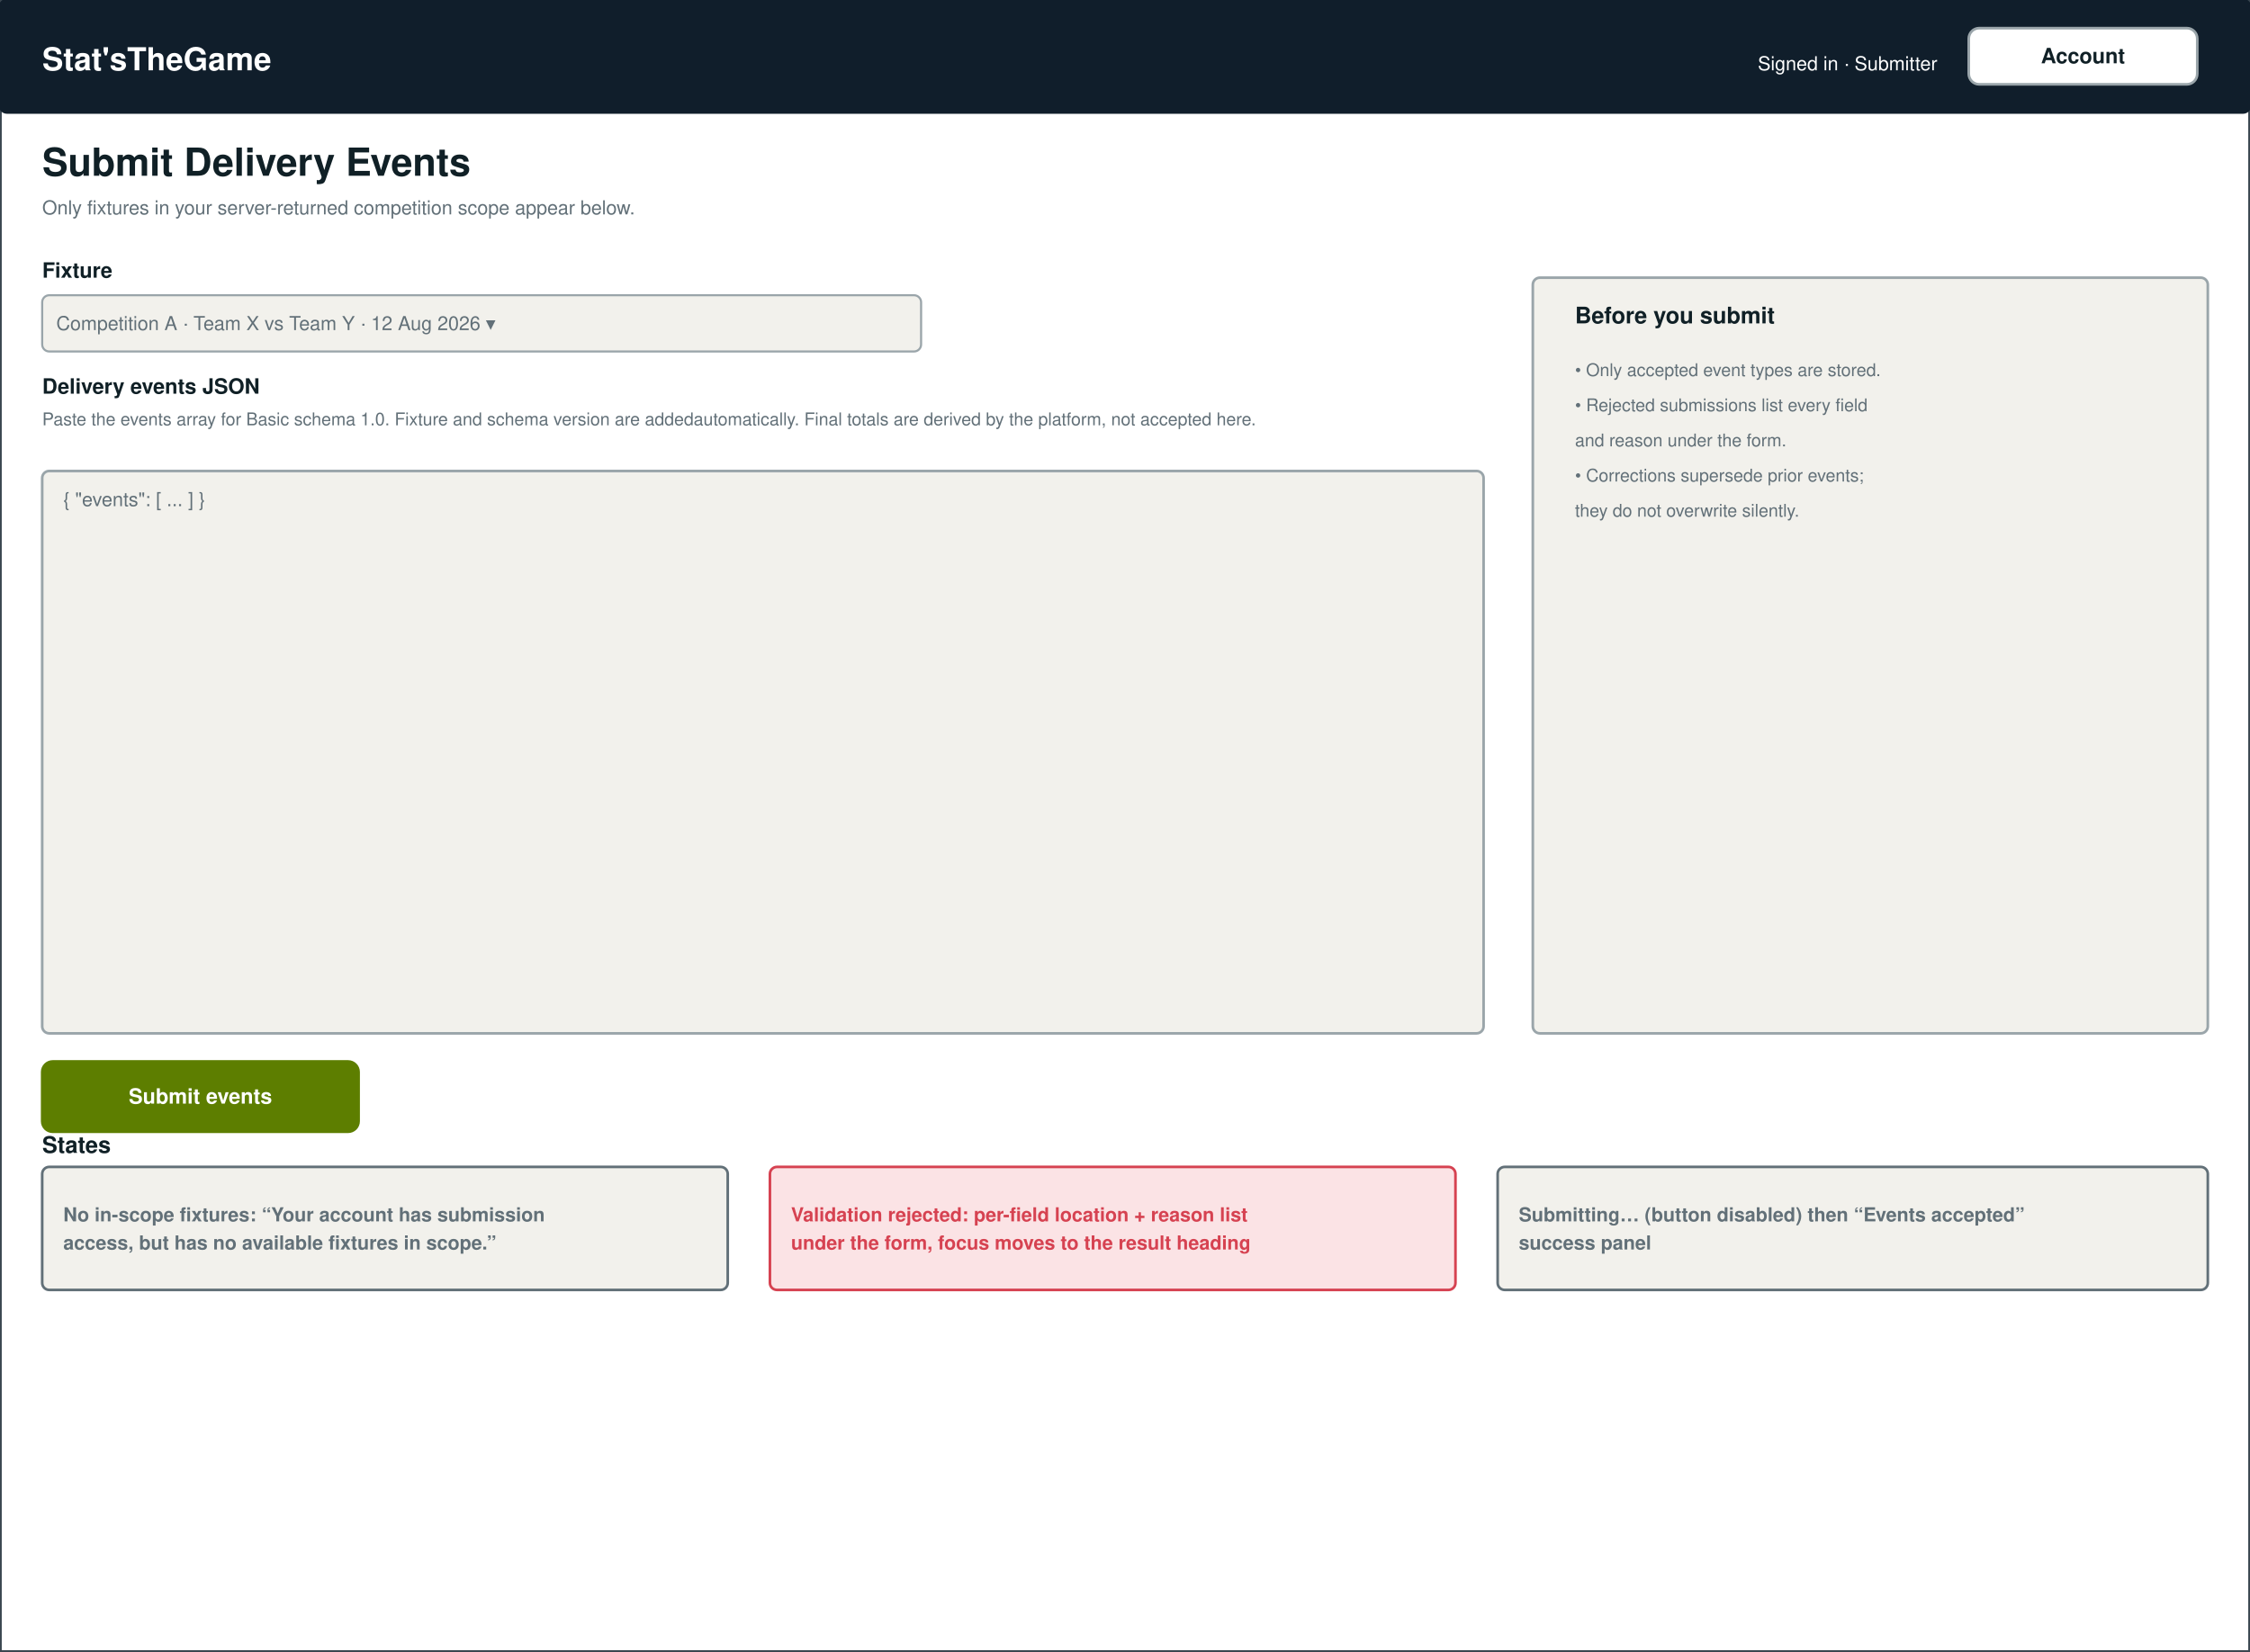
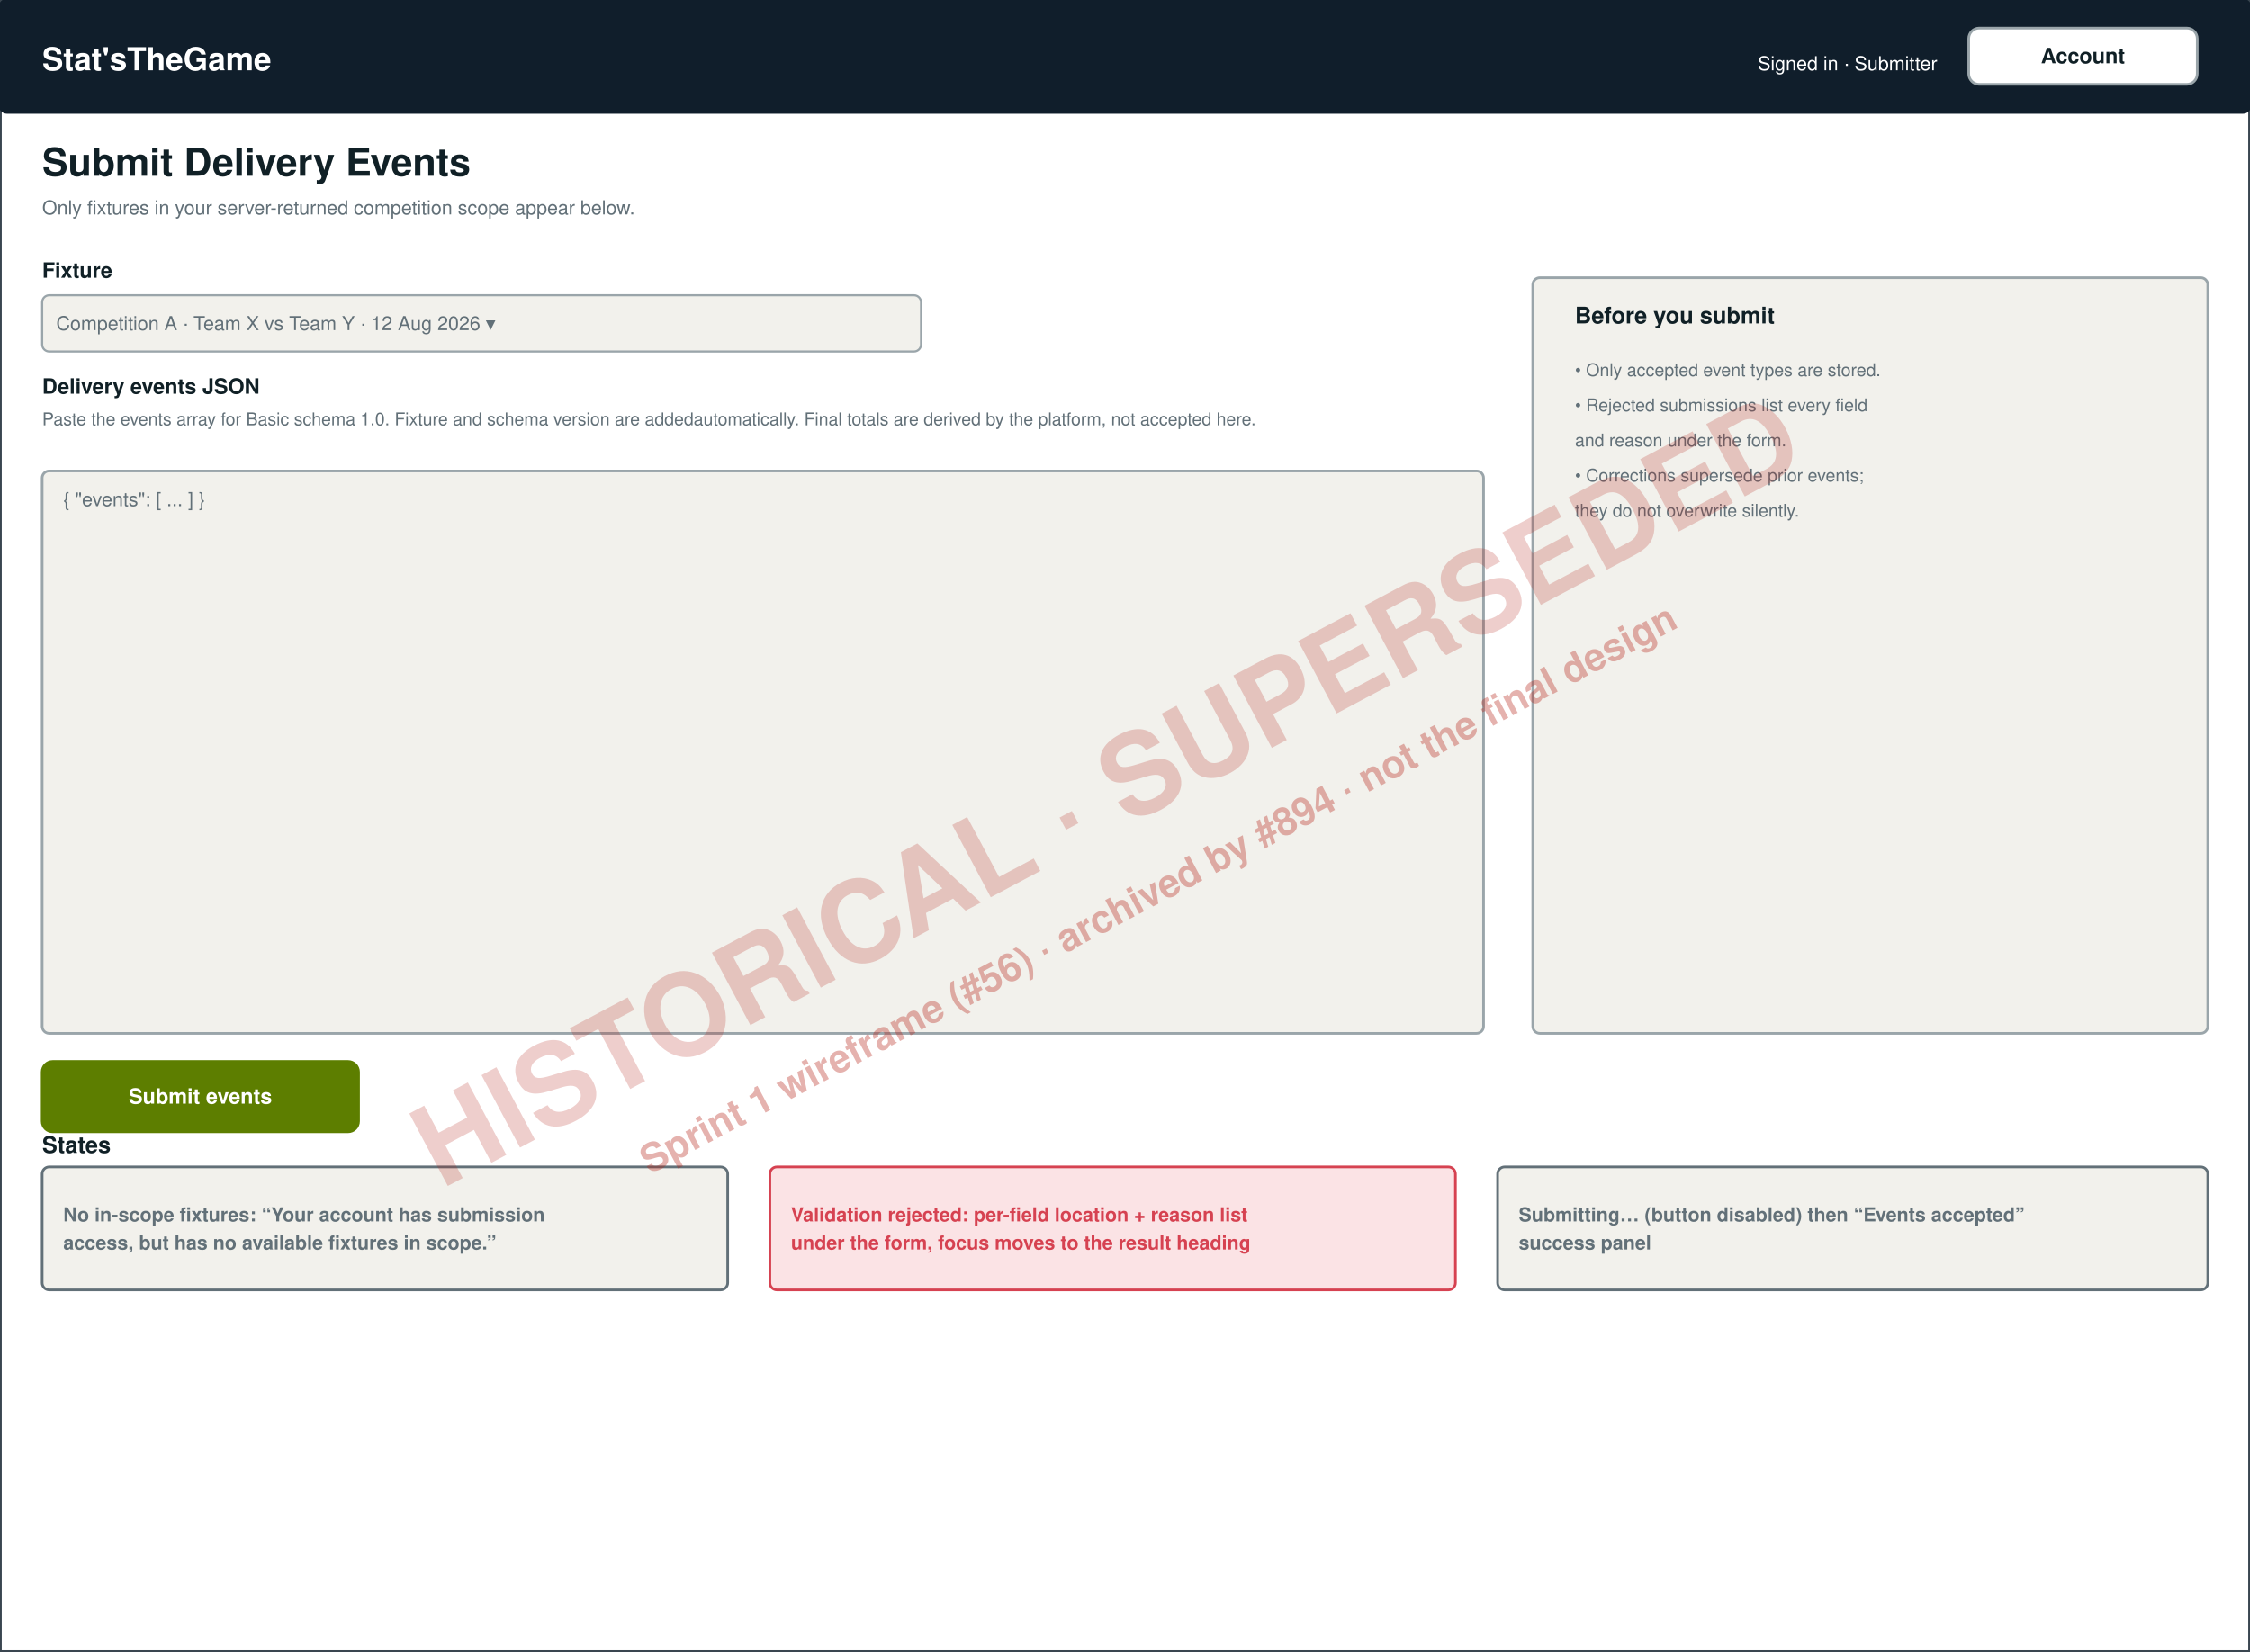
<svg xmlns="http://www.w3.org/2000/svg" viewBox="0 0 1280 940" font-family="Helvetica, Arial, sans-serif">
  <rect x="0" y="0" width="1280" height="940" fill="#FFFFFF" stroke="#3A4650" stroke-width="2" />
  <rect x="0" y="0" width="1280" height="64" rx="4" fill="#101E2B" stroke="#101E2B" stroke-width="1.5" />
  <text x="24" y="40" font-size="18" font-weight="bold" font-style="normal" fill="#FFFFFF" text-anchor="start">Stat'sTheGame</text>
  <text x="1000" y="40" font-size="11" font-weight="normal" font-style="normal" fill="#FFFFFF" text-anchor="start">Signed in · Submitter</text>
  <rect x="1120" y="16" width="130" height="32" rx="6" fill="#FFFFFF" stroke="#9AA5AA" stroke-width="1.5" />
  <text x="1185.0" y="36.0" font-size="12" font-weight="bold" font-style="normal" fill="#102026" text-anchor="middle">Account</text>
  <text x="24" y="100" font-size="22" font-weight="bold" font-style="normal" fill="#102026" text-anchor="start">Submit Delivery Events</text>
  <text x="24" y="122" font-size="11" font-weight="normal" font-style="normal" fill="#627078" text-anchor="start">Only fixtures in your server-returned competition scope appear below.</text>
  <text x="24" y="158" font-size="12" font-weight="bold" font-style="normal" fill="#102026" text-anchor="start">Fixture</text>
  <rect x="24" y="168" width="500" height="32" rx="4" fill="#F2F1EC" stroke="#9AA5AA" stroke-width="1.2" />
  <text x="32" y="187.85" font-size="11" font-weight="normal" font-style="normal" fill="#627078" text-anchor="start">Competition A · Team X vs Team Y · 12 Aug 2026 ▾</text>
  <text x="24" y="224" font-size="12" font-weight="bold" font-style="normal" fill="#102026" text-anchor="start">Delivery events JSON</text>
  <text x="24" y="242" font-size="10" font-weight="normal" font-style="normal" fill="#627078" text-anchor="start">Paste the events array for Basic schema 1.0. Fixture and schema version are added
automatically. Final totals are derived by the platform, not accepted here.</text>
  <rect x="24" y="268" width="820" height="320" rx="4" fill="#F2F1EC" stroke="#9AA5AA" stroke-width="1.5" />
  <text x="36" y="288" font-size="11" font-weight="normal" font-style="normal" fill="#627078" text-anchor="start">{ "events": [ ... ] }</text>
  <rect x="24" y="604" width="180" height="40" rx="6" fill="#5D7E00" stroke="#5D7E00" stroke-width="1.5" />
  <text x="114.0" y="628.0" font-size="12" font-weight="bold" font-style="normal" fill="#FFFFFF" text-anchor="middle">Submit events</text>
  <rect x="872" y="158" width="384" height="430" rx="4" fill="#F2F1EC" stroke="#9AA5AA" stroke-width="1.5" />
  <text x="896" y="184" font-size="13" font-weight="bold" font-style="normal" fill="#102026" text-anchor="start">Before you submit</text>
  <text x="896" y="214" font-size="10" font-weight="normal" font-style="normal" fill="#627078" text-anchor="start">• Only accepted event types are stored.</text>
  <text x="896" y="234" font-size="10" font-weight="normal" font-style="normal" fill="#627078" text-anchor="start">• Rejected submissions list every field</text>
  <text x="896" y="254" font-size="10" font-weight="normal" font-style="normal" fill="#627078" text-anchor="start">  and reason under the form.</text>
  <text x="896" y="274" font-size="10" font-weight="normal" font-style="normal" fill="#627078" text-anchor="start">• Corrections supersede prior events;</text>
  <text x="896" y="294" font-size="10" font-weight="normal" font-style="normal" fill="#627078" text-anchor="start">  they do not overwrite silently.</text>
  <text x="24" y="656" font-size="13" font-weight="bold" font-style="normal" fill="#102026" text-anchor="start">States</text>
  <rect x="24" y="664" width="390" height="70" rx="4" fill="#F2F1EC" stroke="#627078" stroke-width="1.5" />
  <text x="36" y="695.0" font-size="11" font-weight="bold" font-style="normal" fill="#627078" text-anchor="start">No in-scope fixtures: “Your account has submission</text>
  <text x="36" y="711.0" font-size="11" font-weight="bold" font-style="normal" fill="#627078" text-anchor="start">access, but has no available fixtures in scope.”</text>
  <rect x="438" y="664" width="390" height="70" rx="4" fill="#FBE3E5" stroke="#D64251" stroke-width="1.5" />
  <text x="450" y="695.0" font-size="11" font-weight="bold" font-style="normal" fill="#D64251" text-anchor="start">Validation rejected: per-field location + reason list</text>
  <text x="450" y="711.0" font-size="11" font-weight="bold" font-style="normal" fill="#D64251" text-anchor="start">under the form, focus moves to the result heading</text>
  <rect x="852" y="664" width="404" height="70" rx="4" fill="#F2F1EC" stroke="#627078" stroke-width="1.5" />
  <text x="864" y="695.0" font-size="11" font-weight="bold" font-style="normal" fill="#627078" text-anchor="start">Submitting… (button disabled) then “Events accepted”</text>
  <text x="864" y="711.0" font-size="11" font-weight="bold" font-style="normal" fill="#627078" text-anchor="start">success panel</text>
+   <g pointer-events="none" transform="rotate(-28 640 470)" text-anchor="middle" font-family="Helvetica, Arial, sans-serif" font-weight="700">
+     <text x="640" y="470" font-size="64" fill="#B42318" fill-opacity="0.22">HISTORICAL · SUPERSEDED</text>
+     <text x="640" y="518" font-size="22" fill="#B42318" fill-opacity="0.35">Sprint 1 wireframe (#56) · archived by #894 · not the final design</text>
+   </g>
</svg>
